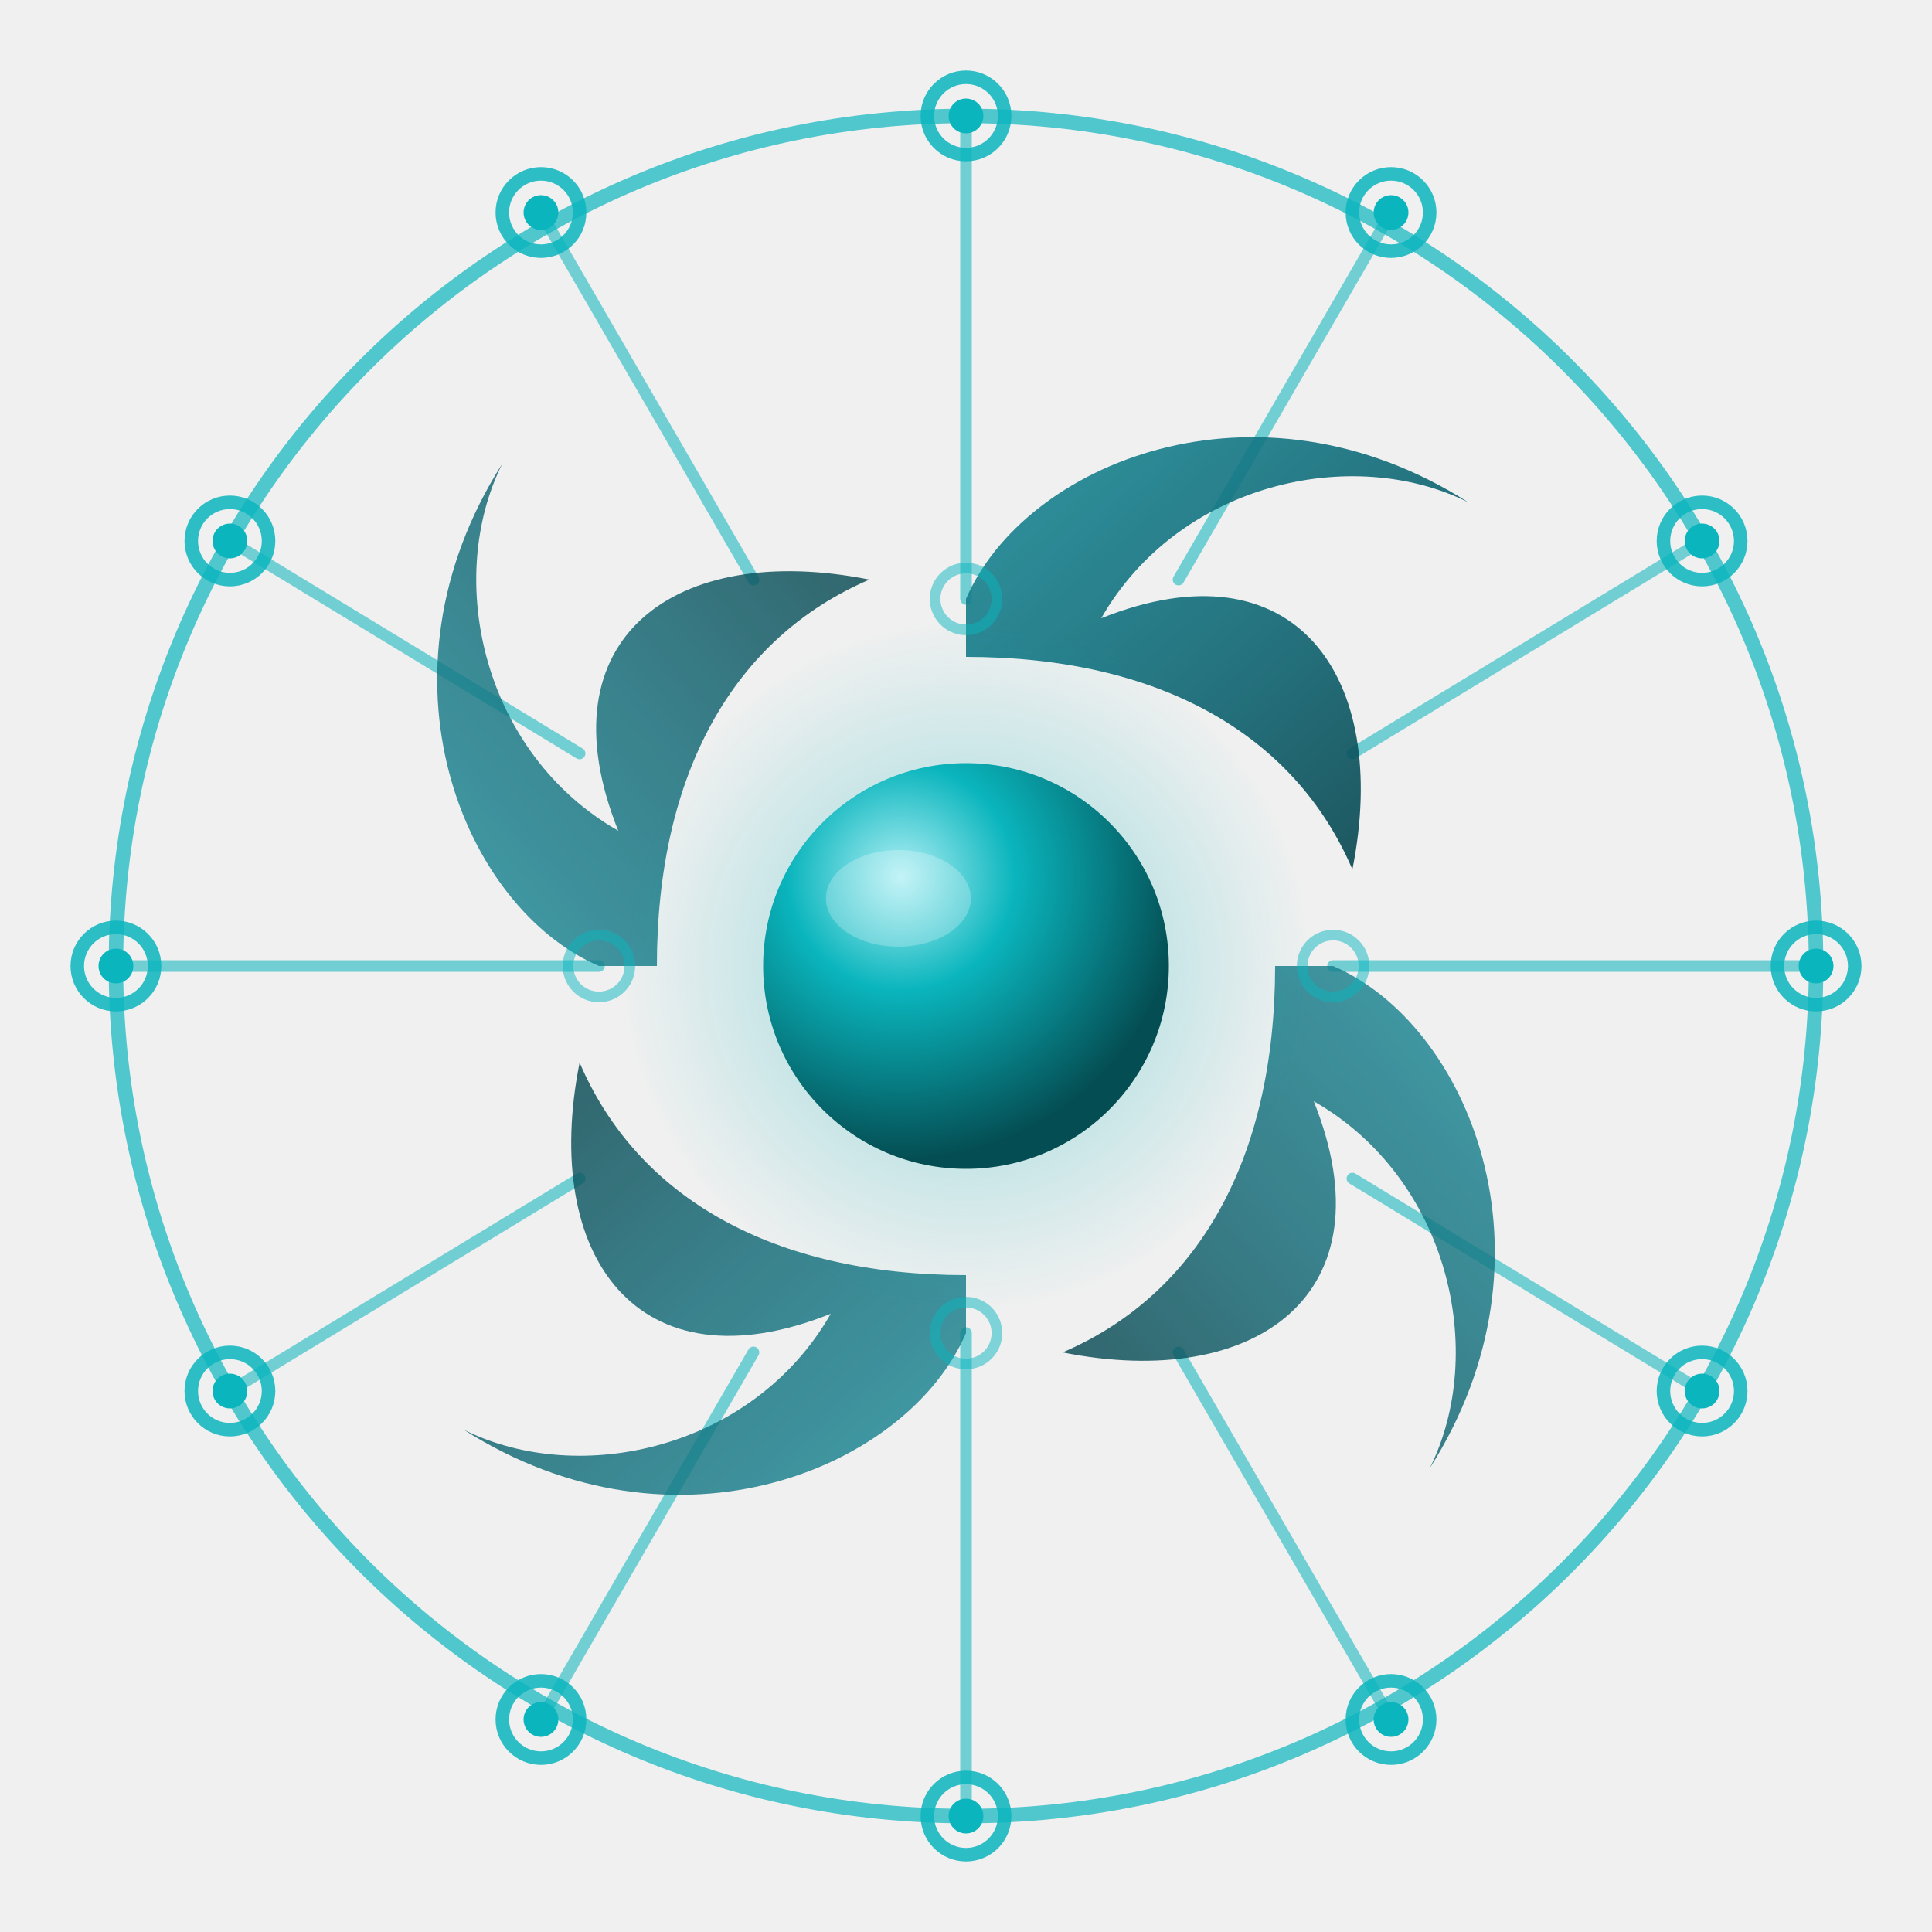
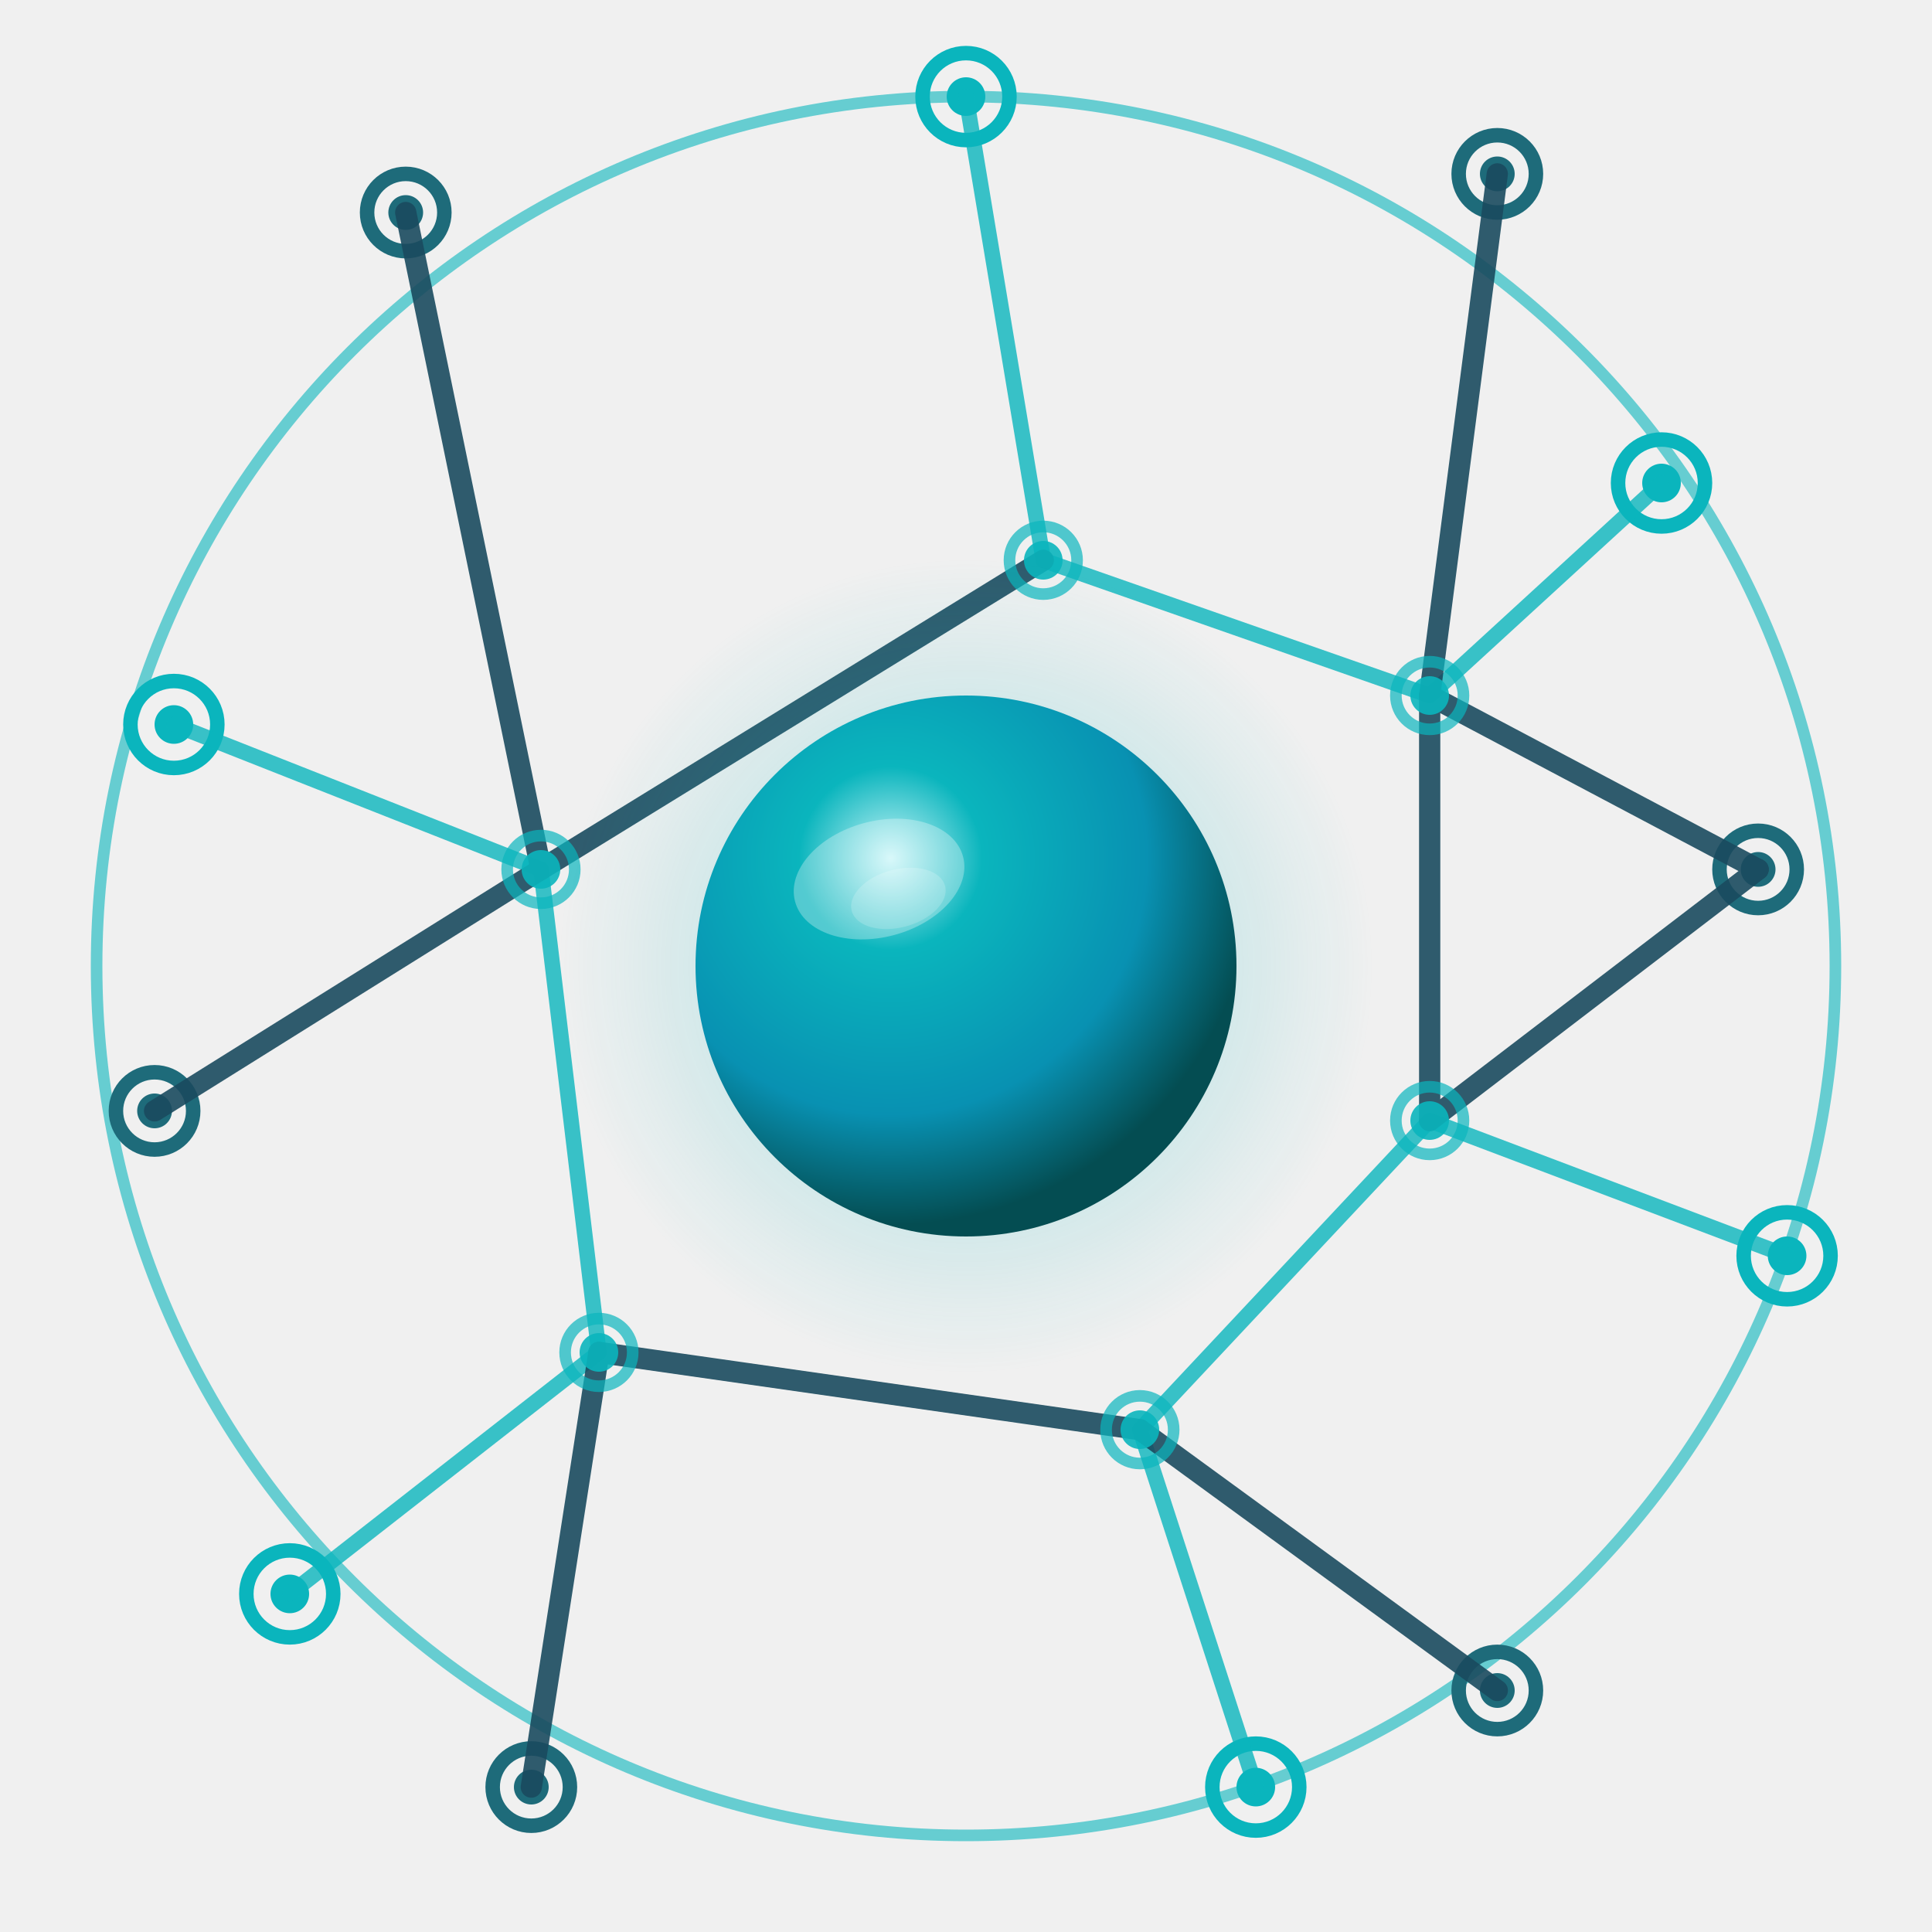
<svg xmlns="http://www.w3.org/2000/svg" viewBox="0 0 200 200">
  <defs>
-     <radialGradient id="sphere" cx="34%" cy="28%" r="70%">
-       <stop offset="0%" stop-color="#b0f0f5" />
-       <stop offset="40%" stop-color="#0ab5bd" />
+     <radialGradient id="sphere" cx="36%" cy="30%" r="68%">
+       <stop offset="0%" stop-color="#c8f5f8" />
+       <stop offset="25%" stop-color="#0ab5bd" />
+       <stop offset="70%" stop-color="#0891b2" />
      <stop offset="100%" stop-color="#044d52" />
    </radialGradient>
    <radialGradient id="glow" cx="50%" cy="50%" r="50%">
-       <stop offset="0%" stop-color="#0ab5bd" stop-opacity="0.4" />
+       <stop offset="0%" stop-color="#0ab5bd" stop-opacity="0.35" />
      <stop offset="100%" stop-color="#0ab5bd" stop-opacity="0" />
    </radialGradient>
-     <linearGradient id="blade" x1="0%" y1="0%" x2="100%" y2="100%">
-       <stop offset="0%" stop-color="#1a8c99" />
-       <stop offset="55%" stop-color="#0d6370" />
-       <stop offset="100%" stop-color="#053c44" />
-     </linearGradient>
  </defs>
-   <circle cx="100" cy="100" r="88" fill="none" stroke="#0ab5bd" stroke-width="1.5" opacity="0.7" />
-   <g stroke="#0ab5bd" stroke-width="1.4" fill="none" opacity="0.85">
-     <circle cx="100.0" cy="12.0" r="4" />
-     <circle cx="144.0" cy="22.0" r="4" />
-     <circle cx="176.2" cy="56.0" r="4" />
-     <circle cx="188.0" cy="100.0" r="4" />
-     <circle cx="176.2" cy="144.0" r="4" />
-     <circle cx="144.0" cy="178.0" r="4" />
-     <circle cx="100.0" cy="188.0" r="4" />
-     <circle cx="56.0" cy="178.0" r="4" />
-     <circle cx="23.8" cy="144.0" r="4" />
-     <circle cx="12.0" cy="100.0" r="4" />
-     <circle cx="23.8" cy="56.0" r="4" />
-     <circle cx="56.0" cy="22.0" r="4" />
+   <circle cx="100" cy="100" r="90" fill="none" stroke="#0ab5bd" stroke-width="1.2" opacity="0.6" />
+   <g fill="none" stroke="#0ab5bd" stroke-width="1.5">
+     <circle cx="100" cy="10" r="4.5" />
+     <circle cx="172" cy="50" r="4.5" />
+     <circle cx="185" cy="130" r="4.5" />
+     <circle cx="130" cy="185" r="4.5" />
+     <circle cx="30" cy="165" r="4.5" />
+     <circle cx="18" cy="75" r="4.5" />
+   </g>
+   <g fill="none" stroke="#1e6b7a" stroke-width="1.5">
+     <circle cx="155" cy="18" r="4" />
+     <circle cx="182" cy="90" r="4" />
+     <circle cx="155" cy="175" r="4" />
+     <circle cx="55" cy="185" r="4" />
+     <circle cx="16" cy="115" r="4" />
+     <circle cx="42" cy="22" r="4" />
  </g>
  <g fill="#0ab5bd">
-     <circle cx="100.0" cy="12.0" r="1.8" />
-     <circle cx="144.0" cy="22.0" r="1.8" />
-     <circle cx="176.2" cy="56.0" r="1.8" />
-     <circle cx="188.0" cy="100.0" r="1.8" />
-     <circle cx="176.2" cy="144.0" r="1.8" />
-     <circle cx="144.0" cy="178.0" r="1.8" />
-     <circle cx="100.0" cy="188.0" r="1.8" />
-     <circle cx="56.0" cy="178.0" r="1.8" />
-     <circle cx="23.8" cy="144.0" r="1.8" />
-     <circle cx="12.0" cy="100.0" r="1.8" />
-     <circle cx="23.8" cy="56.0" r="1.8" />
-     <circle cx="56.0" cy="22.0" r="1.8" />
+     <circle cx="100" cy="10" r="2" />
+     <circle cx="172" cy="50" r="2" />
+     <circle cx="185" cy="130" r="2" />
+     <circle cx="130" cy="185" r="2" />
+     <circle cx="30" cy="165" r="2" />
+     <circle cx="18" cy="75" r="2" />
  </g>
-   <g stroke="#0ab5bd" stroke-width="1.2" opacity="0.55" stroke-linecap="round">
-     <line x1="100.0" y1="12.0" x2="100" y2="62" />
-     <line x1="144.0" y1="22.0" x2="122" y2="60" />
-     <line x1="176.2" y1="56.0" x2="140" y2="78" />
-     <line x1="188.0" y1="100.0" x2="138" y2="100" />
-     <line x1="176.2" y1="144.0" x2="140" y2="122" />
-     <line x1="144.0" y1="178.0" x2="122" y2="140" />
-     <line x1="100.0" y1="188.0" x2="100" y2="138" />
-     <line x1="56.0" y1="178.0" x2="78" y2="140" />
-     <line x1="23.8" y1="144.0" x2="60" y2="122" />
-     <line x1="12.0" y1="100.0" x2="62" y2="100" />
-     <line x1="23.8" y1="56.0" x2="60" y2="78" />
-     <line x1="56.0" y1="22.0" x2="78" y2="60" />
+   <g fill="#1e6b7a">
+     <circle cx="155" cy="18" r="1.8" />
+     <circle cx="182" cy="90" r="1.8" />
+     <circle cx="155" cy="175" r="1.8" />
+     <circle cx="55" cy="185" r="1.8" />
+     <circle cx="16" cy="115" r="1.8" />
+     <circle cx="42" cy="22" r="1.8" />
  </g>
-   <path id="wing" d="M 100,62        C 106,48  130,38  152,52        C 140,46  122,50  114,64        C 134,56  144,70  140,90        C 134,76  120,68  100,68        Z" fill="url(#blade)" opacity="0.9" />
-   <use href="#wing" transform="rotate(90 100 100)" opacity="0.9" />
-   <use href="#wing" transform="rotate(180 100 100)" opacity="0.9" />
-   <use href="#wing" transform="rotate(270 100 100)" opacity="0.9" />
-   <g fill="none" stroke="#0ab5bd" stroke-width="1.1" opacity="0.5">
-     <circle cx="100" cy="62" r="3.2" />
-     <circle cx="138" cy="100" r="3.2" />
-     <circle cx="100" cy="138" r="3.2" />
-     <circle cx="62" cy="100" r="3.2" />
+   <g stroke="#0ab5bd" stroke-width="1.6" fill="none" opacity="0.8" stroke-linecap="round">
+     <line x1="100" y1="10" x2="108" y2="58" />
+     <line x1="172" y1="50" x2="148" y2="72" />
+     <line x1="185" y1="130" x2="148" y2="116" />
+     <line x1="130" y1="185" x2="118" y2="148" />
+     <line x1="30" y1="165" x2="62" y2="140" />
+     <line x1="18" y1="75" x2="56" y2="90" />
+     <line x1="108" y1="58" x2="148" y2="72" />
+     <line x1="148" y1="116" x2="118" y2="148" />
+     <line x1="62" y1="140" x2="56" y2="90" />
  </g>
-   <circle cx="100" cy="100" r="36" fill="url(#glow)" />
-   <circle cx="100" cy="100" r="21" fill="url(#sphere)" />
-   <ellipse cx="93" cy="93" rx="7.5" ry="5" fill="white" opacity="0.24" />
+   <g stroke="#1a4a5e" stroke-width="2.2" fill="none" opacity="0.9" stroke-linecap="round">
+     <line x1="155" y1="18" x2="148" y2="72" />
+     <line x1="182" y1="90" x2="148" y2="72" />
+     <line x1="182" y1="90" x2="148" y2="116" />
+     <line x1="155" y1="175" x2="118" y2="148" />
+     <line x1="55" y1="185" x2="62" y2="140" />
+     <line x1="16" y1="115" x2="56" y2="90" />
+     <line x1="42" y1="22" x2="56" y2="90" />
+     <line x1="108" y1="58" x2="56" y2="90" />
+     <line x1="148" y1="72" x2="148" y2="116" />
+     <line x1="62" y1="140" x2="118" y2="148" />
+   </g>
+   <g fill="none" stroke="#0ab5bd" stroke-width="1.2" opacity="0.7">
+     <circle cx="108" cy="58" r="3.5" />
+     <circle cx="148" cy="72" r="3.5" />
+     <circle cx="148" cy="116" r="3.5" />
+     <circle cx="118" cy="148" r="3.5" />
+     <circle cx="62" cy="140" r="3.5" />
+     <circle cx="56" cy="90" r="3.5" />
+   </g>
+   <g fill="#0ab5bd" opacity="0.9">
+     <circle cx="108" cy="58" r="2" />
+     <circle cx="148" cy="72" r="2" />
+     <circle cx="148" cy="116" r="2" />
+     <circle cx="118" cy="148" r="2" />
+     <circle cx="62" cy="140" r="2" />
+     <circle cx="56" cy="90" r="2" />
+   </g>
+   <circle cx="100" cy="100" r="42" fill="url(#glow)" />
+   <circle cx="100" cy="100" r="28" fill="url(#sphere)" />
+   <ellipse cx="91" cy="91" rx="9" ry="6" fill="white" opacity="0.30" transform="rotate(-15 91 91)" />
+   <ellipse cx="93" cy="93" rx="5" ry="3" fill="white" opacity="0.18" transform="rotate(-15 93 93)" />
</svg>
